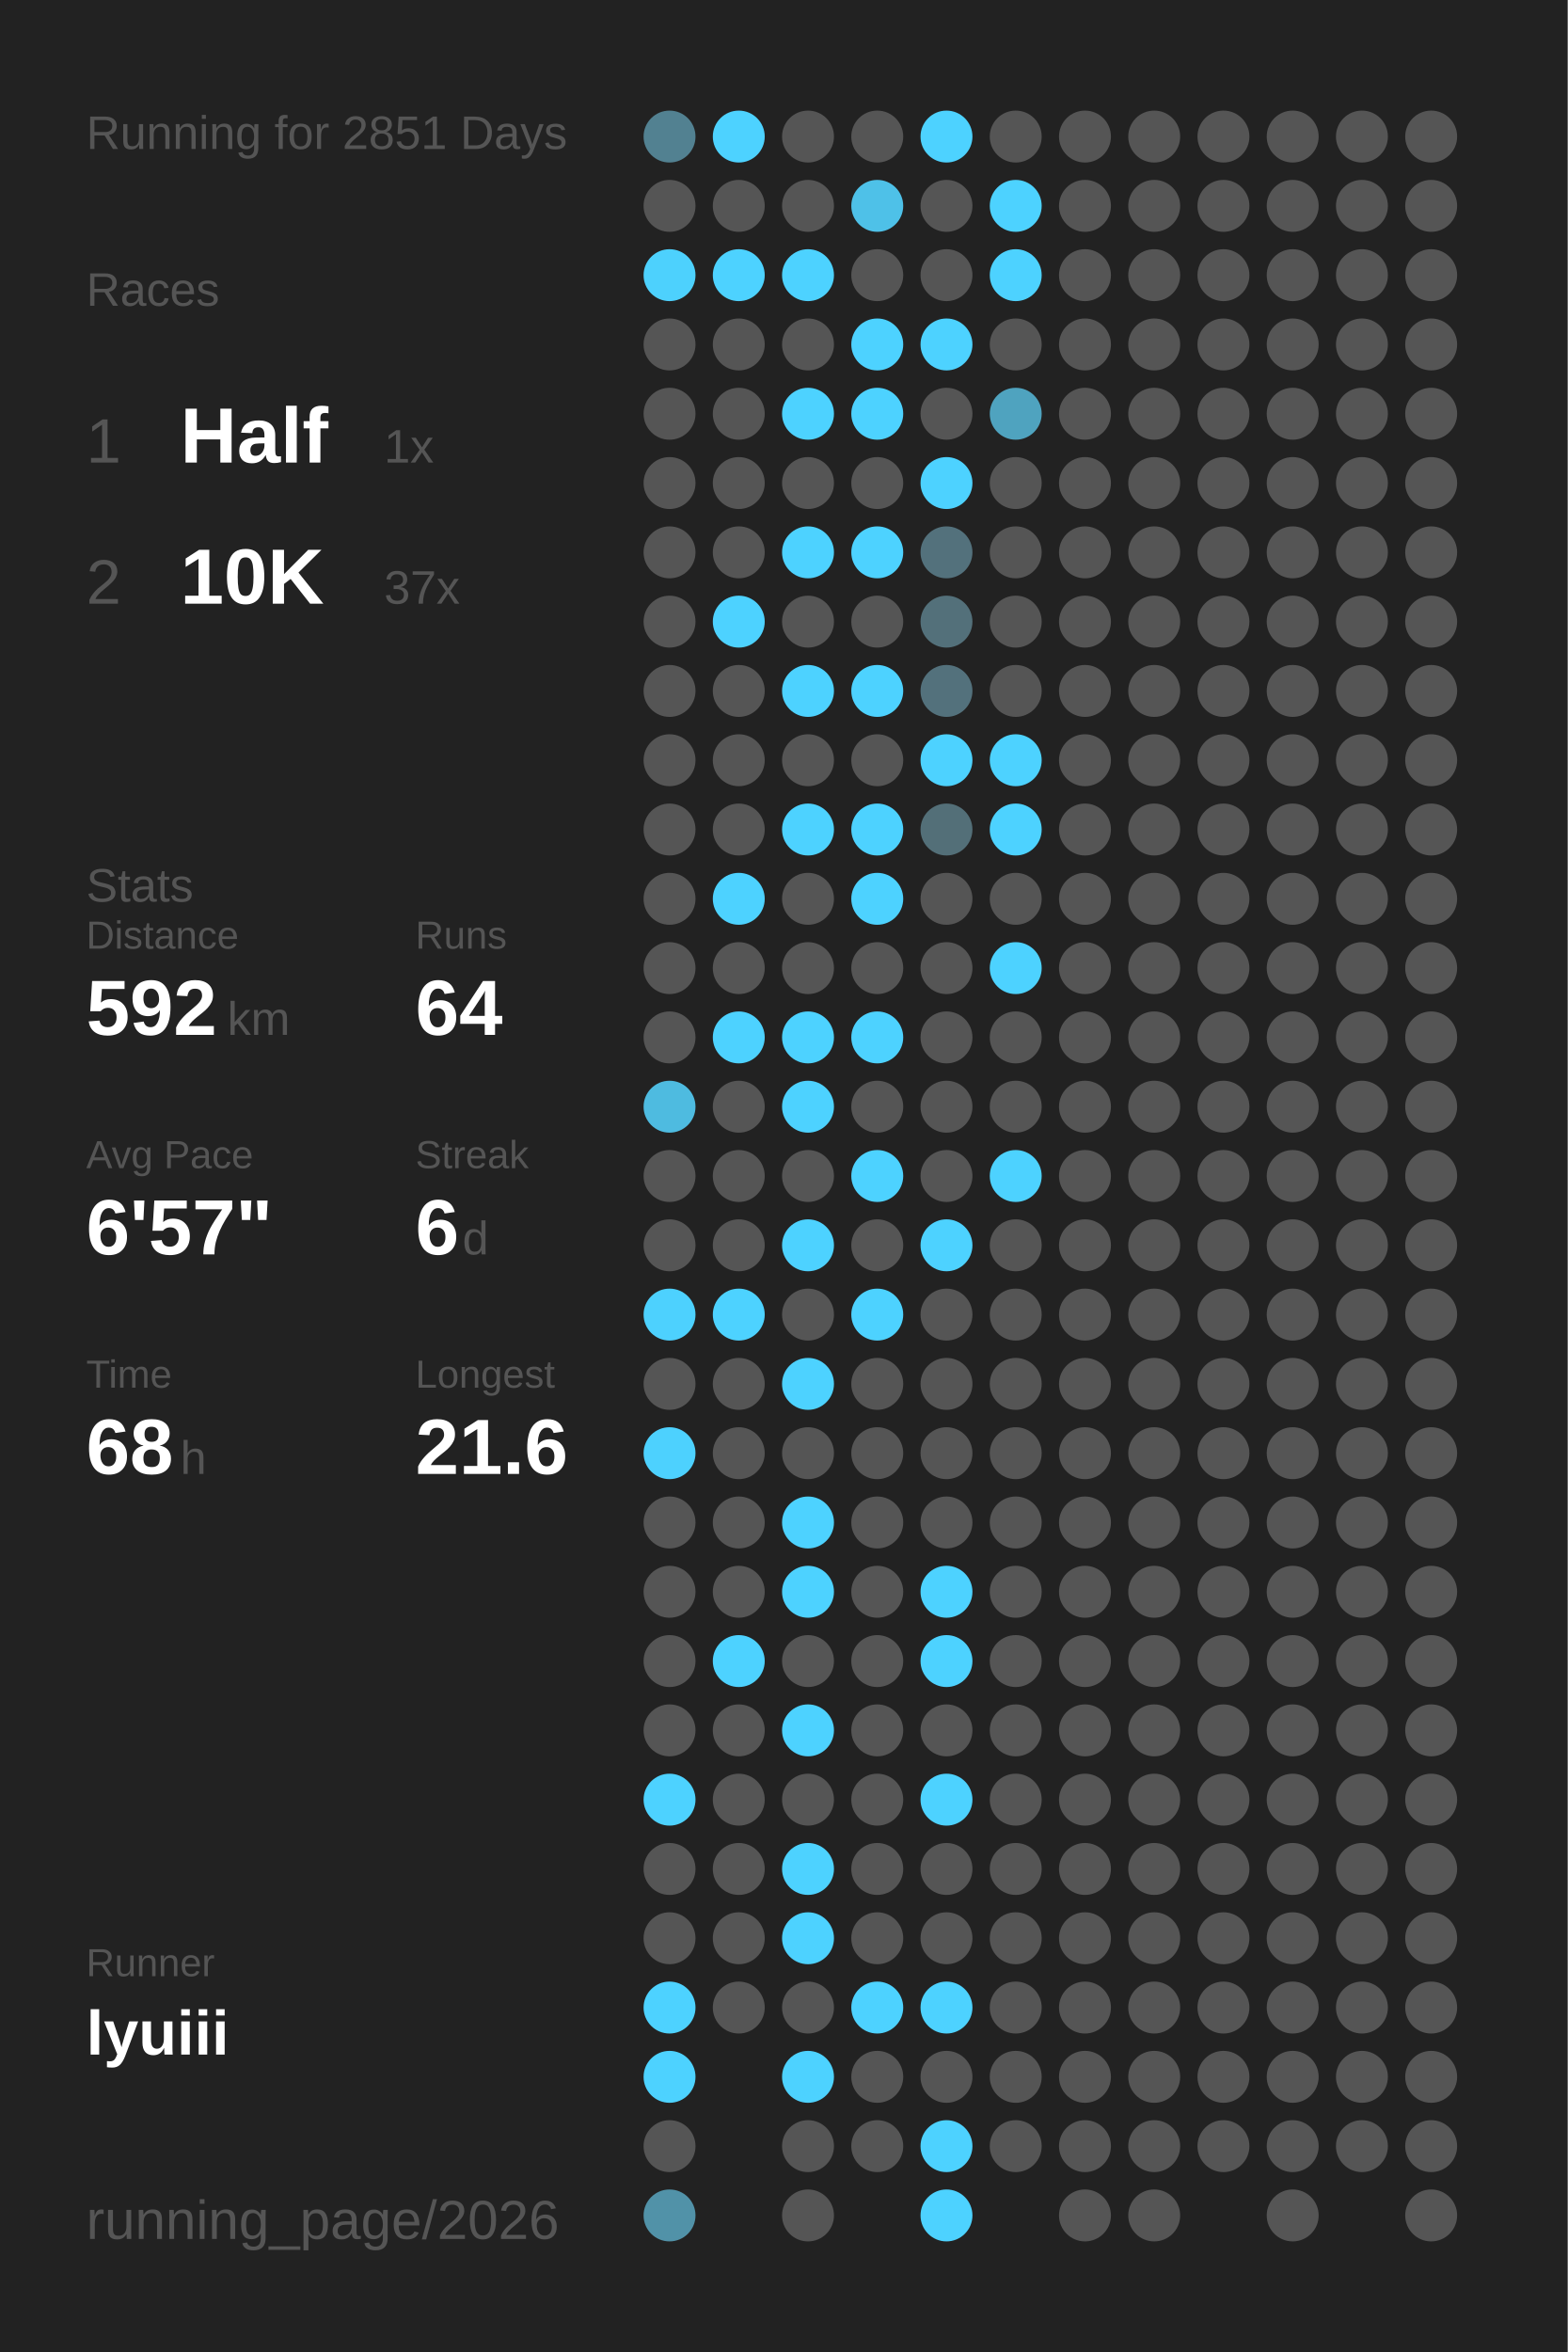
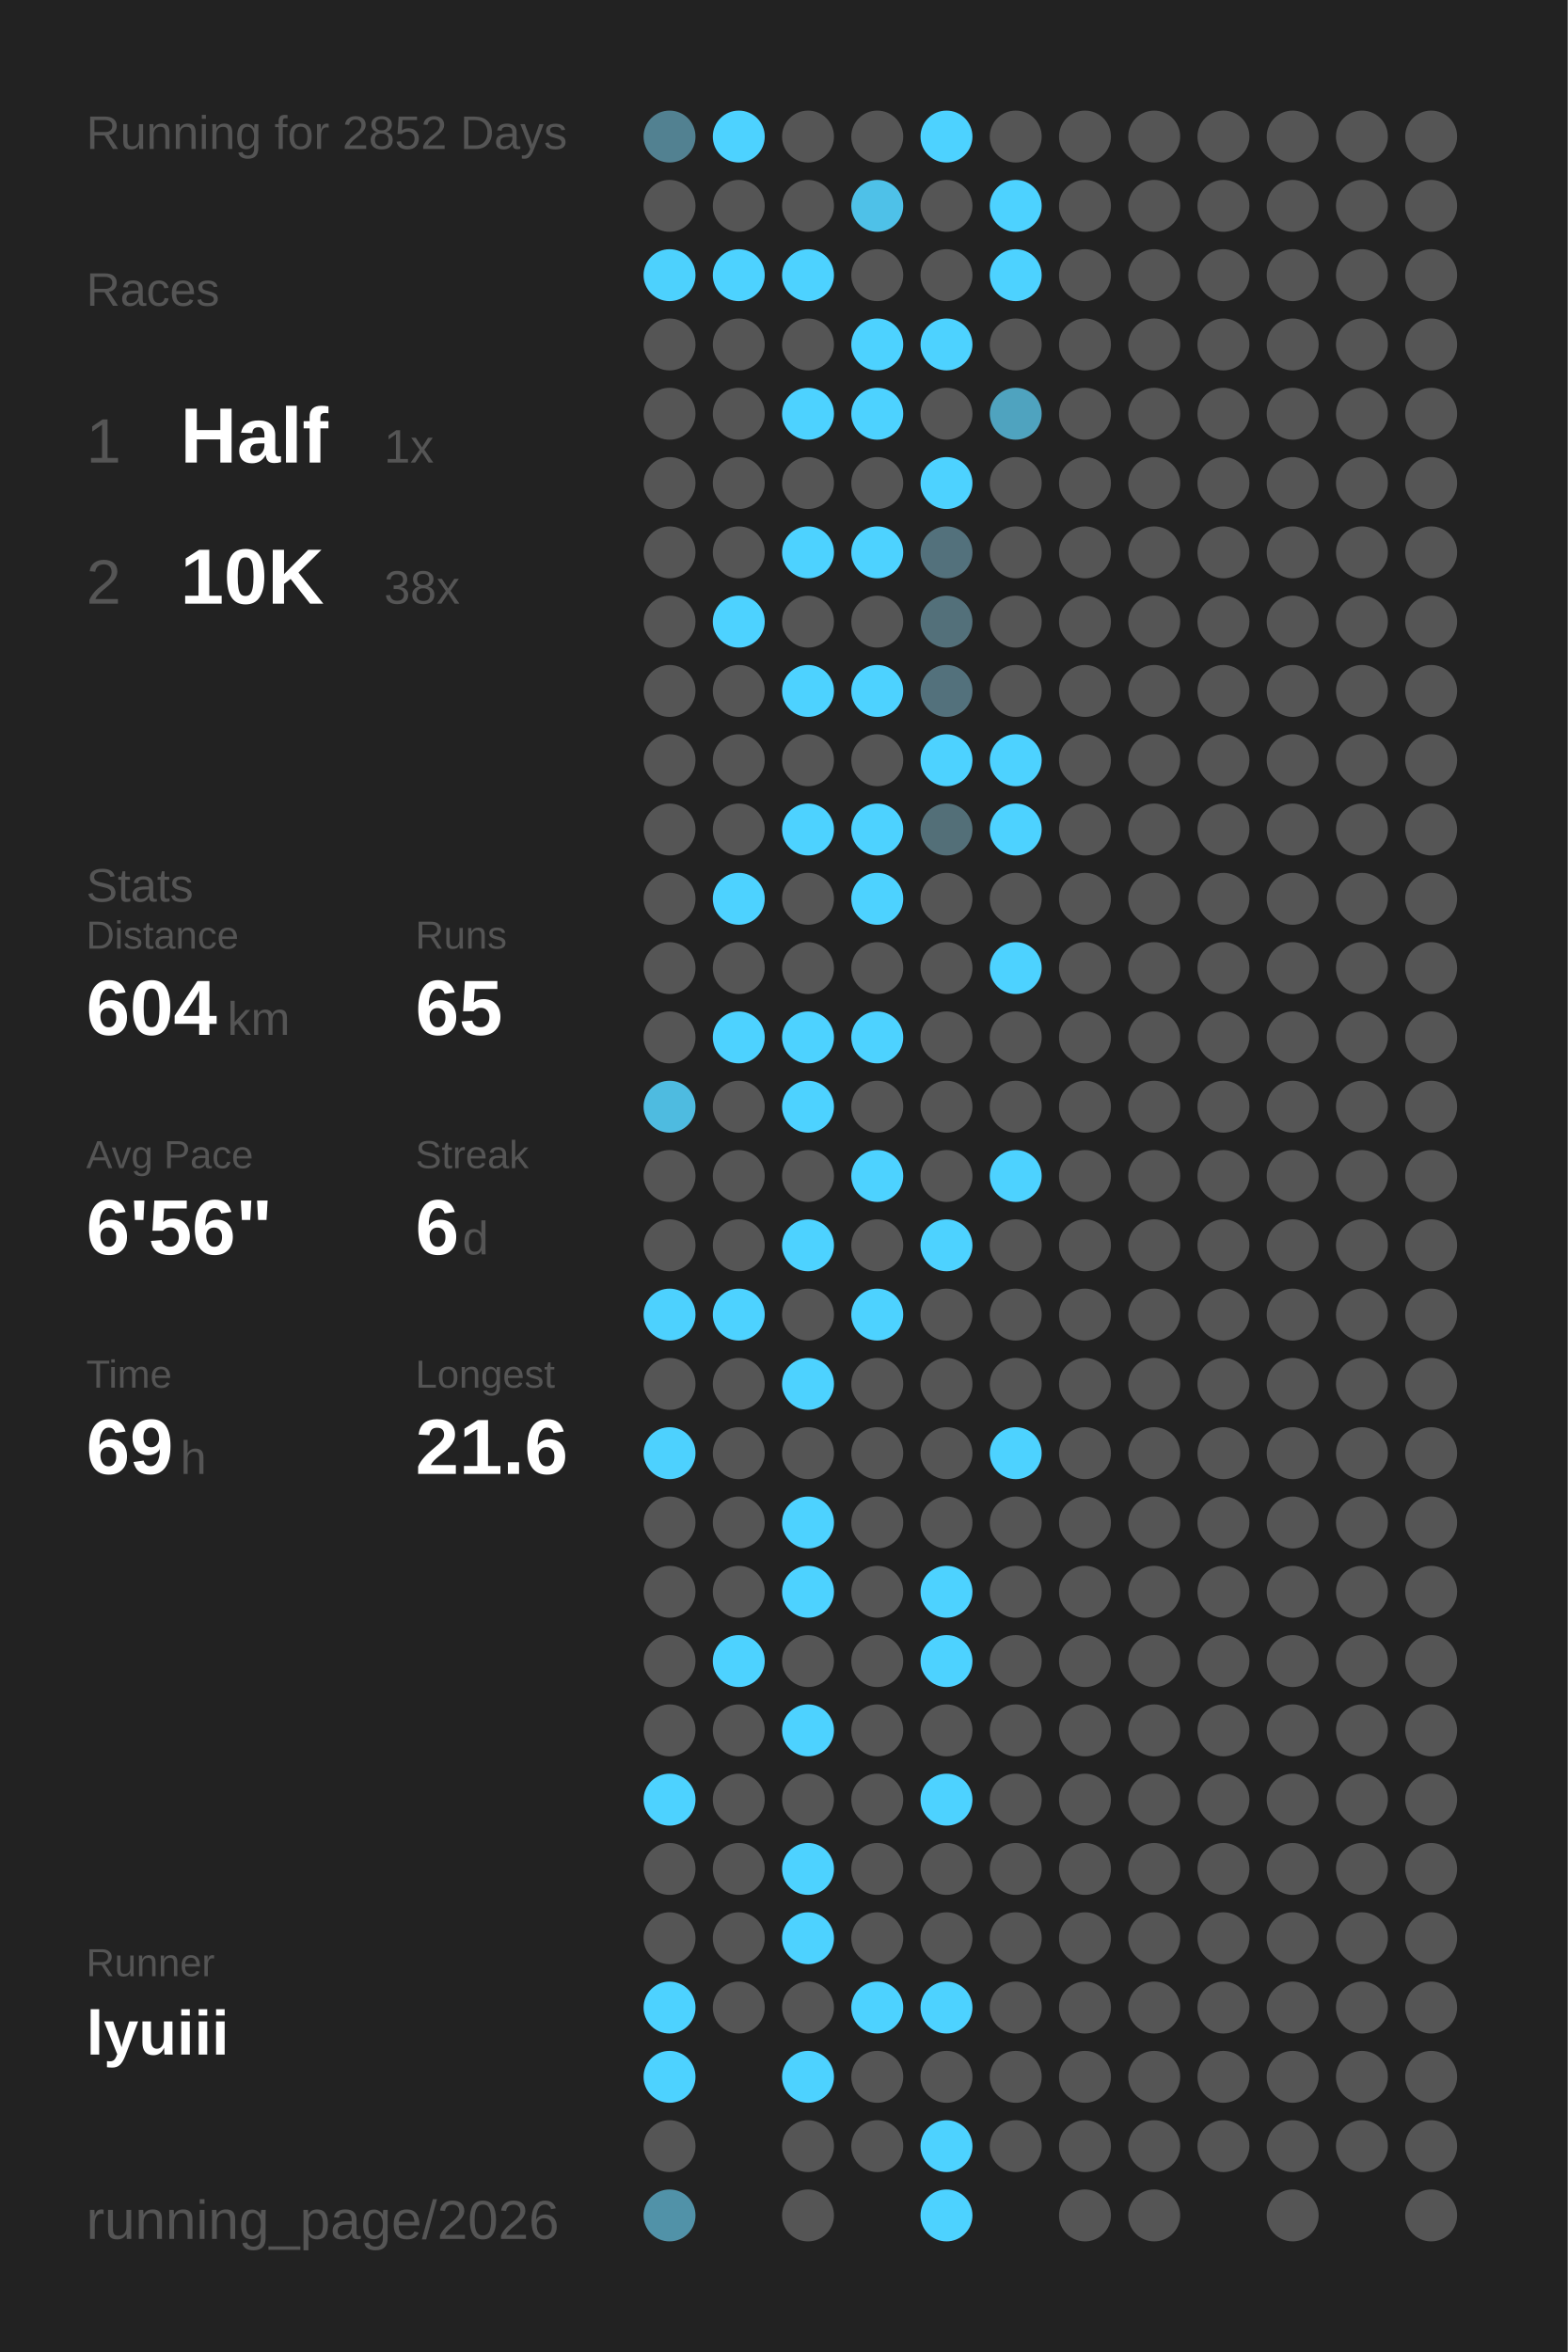
<svg xmlns="http://www.w3.org/2000/svg" baseProfile="full" height="300mm" version="1.1" viewBox="0,0,200,300" width="200mm">
  <defs />
  <rect fill="#222222" height="300" width="200" x="0" y="0" />
-   <text fill="#555555" style="font-size:6px; font-family:Arial;" x="11" y="19">Running for 2851 Days</text>
+   <text fill="#555555" style="font-size:6px; font-family:Arial;" x="11" y="19">Running for 2852 Days</text>
  <text fill="#555555" style="font-size:6px; font-family:Arial;" x="11" y="39">Races</text>
  <text fill="#555555" style="font-size:8px; font-family:Arial;" x="11" y="59">1</text>
  <text fill="#FFFFFF" style="font-size:10px; font-family:Arial; font-weight:bold;" x="23" y="59">Half</text>
  <text fill="#555555" style="font-size:6px; font-family:Arial;" x="49" y="59">1x</text>
  <text fill="#555555" style="font-size:8px; font-family:Arial;" x="11" y="77">2</text>
  <text fill="#FFFFFF" style="font-size:10px; font-family:Arial; font-weight:bold;" x="23" y="77">10K</text>
-   <text fill="#555555" style="font-size:6px; font-family:Arial;" x="49" y="77">37x</text>
+   <text fill="#555555" style="font-size:6px; font-family:Arial;" x="49" y="77">38x</text>
  <text fill="#555555" style="font-size:6px; font-family:Arial;" x="11" y="115">Stats</text>
  <text fill="#555555" style="font-size:5px; font-family:Arial;" x="11" y="121">Distance</text>
-   <text fill="#FFFFFF" style="font-size:10px; font-family:Arial; font-weight:bold;" x="11" y="132">592</text>
+   <text fill="#FFFFFF" style="font-size:10px; font-family:Arial; font-weight:bold;" x="11" y="132">604</text>
  <text fill="#555555" style="font-size:6px; font-family:Arial;" x="29" y="132">km</text>
  <text fill="#555555" style="font-size:5px; font-family:Arial;" x="53" y="121">Runs</text>
-   <text fill="#FFFFFF" style="font-size:10px; font-family:Arial; font-weight:bold;" x="53" y="132">64</text>
+   <text fill="#FFFFFF" style="font-size:10px; font-family:Arial; font-weight:bold;" x="53" y="132">65</text>
  <text fill="#555555" style="font-size:5px; font-family:Arial;" x="11" y="149">Avg Pace</text>
-   <text fill="#FFFFFF" style="font-size:10px; font-family:Arial; font-weight:bold;" x="11" y="160">6'57"</text>
+   <text fill="#FFFFFF" style="font-size:10px; font-family:Arial; font-weight:bold;" x="11" y="160">6'56"</text>
  <text fill="#555555" style="font-size:5px; font-family:Arial;" x="53" y="149">Streak</text>
  <text fill="#FFFFFF" style="font-size:10px; font-family:Arial; font-weight:bold;" x="53" y="160">6</text>
  <text fill="#555555" style="font-size:6px; font-family:Arial;" x="59" y="160">d</text>
  <text fill="#555555" style="font-size:5px; font-family:Arial;" x="11" y="177">Time</text>
-   <text fill="#FFFFFF" style="font-size:10px; font-family:Arial; font-weight:bold;" x="11" y="188">68</text>
+   <text fill="#FFFFFF" style="font-size:10px; font-family:Arial; font-weight:bold;" x="11" y="188">69</text>
  <text fill="#555555" style="font-size:6px; font-family:Arial;" x="23" y="188">h</text>
  <text fill="#555555" style="font-size:5px; font-family:Arial;" x="53" y="177">Longest</text>
  <text fill="#FFFFFF" style="font-size:10px; font-family:Arial; font-weight:bold;" x="53" y="188">21.6</text>
  <text fill="#555555" style="font-size:5px; font-family:Arial;" x="11" y="252.065">Runner</text>
  <text fill="#FFFFFF" style="font-size:8px; font-family:Arial; font-weight:bold;" x="11" y="262.065">lyuiii</text>
  <text fill="#555555" style="font-size:7px; font-family:Arial;" x="11" y="285.581">running_page/2026</text>
  <circle cx="85.417" cy="17.419" fill="#528191" r="3.312" />
  <circle cx="85.417" cy="26.258" fill="#555555" r="3.312" />
  <circle cx="85.417" cy="35.097" fill="#4dd1fd" r="3.312" />
  <circle cx="85.417" cy="43.935" fill="#555555" r="3.312" />
  <circle cx="85.417" cy="52.774" fill="#555555" r="3.312" />
  <circle cx="85.417" cy="61.613" fill="#555555" r="3.312" />
  <circle cx="85.417" cy="70.452" fill="#555555" r="3.312" />
  <circle cx="85.417" cy="79.29" fill="#555555" r="3.312" />
  <circle cx="85.417" cy="88.129" fill="#555555" r="3.312" />
  <circle cx="85.417" cy="96.968" fill="#555555" r="3.312" />
  <circle cx="85.417" cy="105.806" fill="#555555" r="3.312" />
  <circle cx="85.417" cy="114.645" fill="#555555" r="3.312" />
  <circle cx="85.417" cy="123.484" fill="#555555" r="3.312" />
  <circle cx="85.417" cy="132.323" fill="#555555" r="3.312" />
  <circle cx="85.417" cy="141.161" fill="#4ebbe0" r="3.312" />
  <circle cx="85.417" cy="150" fill="#555555" r="3.312" />
  <circle cx="85.417" cy="158.839" fill="#555555" r="3.312" />
  <circle cx="85.417" cy="167.677" fill="#4dd1fe" r="3.312" />
  <circle cx="85.417" cy="176.516" fill="#555555" r="3.312" />
  <circle cx="85.417" cy="185.355" fill="#4dd1fe" r="3.312" />
  <circle cx="85.417" cy="194.194" fill="#555555" r="3.312" />
  <circle cx="85.417" cy="203.032" fill="#555555" r="3.312" />
  <circle cx="85.417" cy="211.871" fill="#555555" r="3.312" />
  <circle cx="85.417" cy="220.71" fill="#555555" r="3.312" />
  <circle cx="85.417" cy="229.548" fill="#4DD2FF" r="3.312" />
  <circle cx="85.417" cy="238.387" fill="#555555" r="3.312" />
  <circle cx="85.417" cy="247.226" fill="#555555" r="3.312" />
  <circle cx="85.417" cy="256.065" fill="#4DD2FF" r="3.312" />
  <circle cx="85.417" cy="264.903" fill="#4DD2FF" r="3.312" />
  <circle cx="85.417" cy="273.742" fill="#555555" r="3.312" />
  <circle cx="85.417" cy="282.581" fill="#5192a8" r="3.312" />
  <circle cx="94.25" cy="17.419" fill="#4DD2FF" r="3.312" />
  <circle cx="94.25" cy="26.258" fill="#555555" r="3.312" />
  <circle cx="94.25" cy="35.097" fill="#4DD2FF" r="3.312" />
  <circle cx="94.25" cy="43.935" fill="#555555" r="3.312" />
  <circle cx="94.25" cy="52.774" fill="#555555" r="3.312" />
  <circle cx="94.25" cy="61.613" fill="#555555" r="3.312" />
  <circle cx="94.25" cy="70.452" fill="#555555" r="3.312" />
  <circle cx="94.25" cy="79.29" fill="#4DD2FF" r="3.312" />
  <circle cx="94.25" cy="88.129" fill="#555555" r="3.312" />
  <circle cx="94.25" cy="96.968" fill="#555555" r="3.312" />
  <circle cx="94.25" cy="105.806" fill="#555555" r="3.312" />
  <circle cx="94.25" cy="114.645" fill="#4DD2FF" r="3.312" />
  <circle cx="94.25" cy="123.484" fill="#555555" r="3.312" />
  <circle cx="94.25" cy="132.323" fill="#4DD2FF" r="3.312" />
  <circle cx="94.25" cy="141.161" fill="#555555" r="3.312" />
  <circle cx="94.25" cy="150" fill="#555555" r="3.312" />
  <circle cx="94.25" cy="158.839" fill="#555555" r="3.312" />
  <circle cx="94.25" cy="167.677" fill="#4DD2FF" r="3.312" />
  <circle cx="94.25" cy="176.516" fill="#555555" r="3.312" />
  <circle cx="94.25" cy="185.355" fill="#555555" r="3.312" />
  <circle cx="94.25" cy="194.194" fill="#555555" r="3.312" />
  <circle cx="94.25" cy="203.032" fill="#555555" r="3.312" />
  <circle cx="94.25" cy="211.871" fill="#4DD2FF" r="3.312" />
  <circle cx="94.25" cy="220.71" fill="#555555" r="3.312" />
  <circle cx="94.25" cy="229.548" fill="#555555" r="3.312" />
  <circle cx="94.25" cy="238.387" fill="#555555" r="3.312" />
  <circle cx="94.25" cy="247.226" fill="#555555" r="3.312" />
  <circle cx="94.25" cy="256.065" fill="#555555" r="3.312" />
  <circle cx="103.083" cy="17.419" fill="#555555" r="3.312" />
  <circle cx="103.083" cy="26.258" fill="#555555" r="3.312" />
  <circle cx="103.083" cy="35.097" fill="#4DD2FF" r="3.312" />
  <circle cx="103.083" cy="43.935" fill="#555555" r="3.312" />
  <circle cx="103.083" cy="52.774" fill="#4DD2FF" r="3.312" />
  <circle cx="103.083" cy="61.613" fill="#555555" r="3.312" />
  <circle cx="103.083" cy="70.452" fill="#4DD2FF" r="3.312" />
  <circle cx="103.083" cy="79.29" fill="#555555" r="3.312" />
  <circle cx="103.083" cy="88.129" fill="#4DD2FF" r="3.312" />
  <circle cx="103.083" cy="96.968" fill="#555555" r="3.312" />
  <circle cx="103.083" cy="105.806" fill="#4DD2FF" r="3.312" />
  <circle cx="103.083" cy="114.645" fill="#555555" r="3.312" />
  <circle cx="103.083" cy="123.484" fill="#555555" r="3.312" />
  <circle cx="103.083" cy="132.323" fill="#4DD2FF" r="3.312" />
  <circle cx="103.083" cy="141.161" fill="#4DD2FF" r="3.312" />
  <circle cx="103.083" cy="150" fill="#555555" r="3.312" />
  <circle cx="103.083" cy="158.839" fill="#4DD2FF" r="3.312" />
  <circle cx="103.083" cy="167.677" fill="#555555" r="3.312" />
  <circle cx="103.083" cy="176.516" fill="#4DD2FF" r="3.312" />
  <circle cx="103.083" cy="185.355" fill="#555555" r="3.312" />
  <circle cx="103.083" cy="194.194" fill="#4DD2FF" r="3.312" />
  <circle cx="103.083" cy="203.032" fill="#4DD2FF" r="3.312" />
  <circle cx="103.083" cy="211.871" fill="#555555" r="3.312" />
  <circle cx="103.083" cy="220.71" fill="#4DD2FF" r="3.312" />
  <circle cx="103.083" cy="229.548" fill="#555555" r="3.312" />
  <circle cx="103.083" cy="238.387" fill="#4DD2FF" r="3.312" />
  <circle cx="103.083" cy="247.226" fill="#4DD2FF" r="3.312" />
  <circle cx="103.083" cy="256.065" fill="#555555" r="3.312" />
  <circle cx="103.083" cy="264.903" fill="#4DD2FF" r="3.312" />
  <circle cx="103.083" cy="273.742" fill="#555555" r="3.312" />
  <circle cx="103.083" cy="282.581" fill="#555555" r="3.312" />
  <circle cx="111.917" cy="17.419" fill="#555555" r="3.312" />
  <circle cx="111.917" cy="26.258" fill="#4ec1e8" r="3.312" />
  <circle cx="111.917" cy="35.097" fill="#555555" r="3.312" />
  <circle cx="111.917" cy="43.935" fill="#4DD2FF" r="3.312" />
  <circle cx="111.917" cy="52.774" fill="#4DD2FF" r="3.312" />
  <circle cx="111.917" cy="61.613" fill="#555555" r="3.312" />
  <circle cx="111.917" cy="70.452" fill="#4DD2FF" r="3.312" />
  <circle cx="111.917" cy="79.29" fill="#555555" r="3.312" />
  <circle cx="111.917" cy="88.129" fill="#4DD2FF" r="3.312" />
  <circle cx="111.917" cy="96.968" fill="#555555" r="3.312" />
  <circle cx="111.917" cy="105.806" fill="#4DD2FF" r="3.312" />
  <circle cx="111.917" cy="114.645" fill="#4DD2FF" r="3.312" />
  <circle cx="111.917" cy="123.484" fill="#555555" r="3.312" />
  <circle cx="111.917" cy="132.323" fill="#4DD2FF" r="3.312" />
  <circle cx="111.917" cy="141.161" fill="#555555" r="3.312" />
  <circle cx="111.917" cy="150" fill="#4DD2FF" r="3.312" />
  <circle cx="111.917" cy="158.839" fill="#555555" r="3.312" />
  <circle cx="111.917" cy="167.677" fill="#4DD2FF" r="3.312" />
  <circle cx="111.917" cy="176.516" fill="#555555" r="3.312" />
  <circle cx="111.917" cy="185.355" fill="#555555" r="3.312" />
  <circle cx="111.917" cy="194.194" fill="#555555" r="3.312" />
  <circle cx="111.917" cy="203.032" fill="#555555" r="3.312" />
  <circle cx="111.917" cy="211.871" fill="#555555" r="3.312" />
  <circle cx="111.917" cy="220.71" fill="#555555" r="3.312" />
  <circle cx="111.917" cy="229.548" fill="#555555" r="3.312" />
  <circle cx="111.917" cy="238.387" fill="#555555" r="3.312" />
  <circle cx="111.917" cy="247.226" fill="#555555" r="3.312" />
  <circle cx="111.917" cy="256.065" fill="#4DD2FF" r="3.312" />
  <circle cx="111.917" cy="264.903" fill="#555555" r="3.312" />
  <circle cx="111.917" cy="273.742" fill="#555555" r="3.312" />
  <circle cx="120.75" cy="17.419" fill="#4DD2FF" r="3.312" />
  <circle cx="120.75" cy="26.258" fill="#555555" r="3.312" />
  <circle cx="120.75" cy="35.097" fill="#555555" r="3.312" />
  <circle cx="120.75" cy="43.935" fill="#4DD2FF" r="3.312" />
  <circle cx="120.75" cy="52.774" fill="#555555" r="3.312" />
  <circle cx="120.75" cy="61.613" fill="#4DD2FF" r="3.312" />
  <circle cx="120.75" cy="70.452" fill="#53717c" r="3.312" />
  <circle cx="120.75" cy="79.29" fill="#53707a" r="3.312" />
  <circle cx="120.75" cy="88.129" fill="#53717c" r="3.312" />
  <circle cx="120.75" cy="96.968" fill="#4DD2FF" r="3.312" />
  <circle cx="120.75" cy="105.806" fill="#536f78" r="3.312" />
  <circle cx="120.75" cy="114.645" fill="#555555" r="3.312" />
  <circle cx="120.75" cy="123.484" fill="#555555" r="3.312" />
  <circle cx="120.75" cy="132.323" fill="#555555" r="3.312" />
  <circle cx="120.75" cy="141.161" fill="#555555" r="3.312" />
  <circle cx="120.75" cy="150" fill="#555555" r="3.312" />
  <circle cx="120.75" cy="158.839" fill="#4DD2FF" r="3.312" />
  <circle cx="120.75" cy="167.677" fill="#555555" r="3.312" />
  <circle cx="120.75" cy="176.516" fill="#555555" r="3.312" />
  <circle cx="120.75" cy="185.355" fill="#555555" r="3.312" />
  <circle cx="120.75" cy="194.194" fill="#555555" r="3.312" />
  <circle cx="120.75" cy="203.032" fill="#4DD2FF" r="3.312" />
  <circle cx="120.75" cy="211.871" fill="#4DD2FF" r="3.312" />
  <circle cx="120.75" cy="220.71" fill="#555555" r="3.312" />
  <circle cx="120.75" cy="229.548" fill="#4DD2FF" r="3.312" />
  <circle cx="120.75" cy="238.387" fill="#555555" r="3.312" />
  <circle cx="120.75" cy="247.226" fill="#555555" r="3.312" />
  <circle cx="120.75" cy="256.065" fill="#4DD2FF" r="3.312" />
  <circle cx="120.75" cy="264.903" fill="#555555" r="3.312" />
  <circle cx="120.75" cy="273.742" fill="#4DD2FF" r="3.312" />
  <circle cx="120.75" cy="282.581" fill="#4DD2FF" r="3.312" />
  <circle cx="129.583" cy="17.419" fill="#555555" r="3.312" />
  <circle cx="129.583" cy="26.258" fill="#4DD2FF" r="3.312" />
  <circle cx="129.583" cy="35.097" fill="#4DD2FF" r="3.312" />
  <circle cx="129.583" cy="43.935" fill="#555555" r="3.312" />
  <circle cx="129.583" cy="52.774" fill="#4fa3bf" r="3.312" />
  <circle cx="129.583" cy="61.613" fill="#555555" r="3.312" />
  <circle cx="129.583" cy="70.452" fill="#555555" r="3.312" />
  <circle cx="129.583" cy="79.29" fill="#555555" r="3.312" />
  <circle cx="129.583" cy="88.129" fill="#555555" r="3.312" />
  <circle cx="129.583" cy="96.968" fill="#4DD2FF" r="3.312" />
  <circle cx="129.583" cy="105.806" fill="#4DD2FF" r="3.312" />
  <circle cx="129.583" cy="114.645" fill="#555555" r="3.312" />
  <circle cx="129.583" cy="123.484" fill="#4DD2FF" r="3.312" />
  <circle cx="129.583" cy="132.323" fill="#555555" r="3.312" />
  <circle cx="129.583" cy="141.161" fill="#555555" r="3.312" />
  <circle cx="129.583" cy="150" fill="#4DD2FF" r="3.312" />
  <circle cx="129.583" cy="158.839" fill="#555555" r="3.312" />
  <circle cx="129.583" cy="167.677" fill="#555555" r="3.312" />
  <circle cx="129.583" cy="176.516" fill="#555555" r="3.312" />
-   <circle cx="129.583" cy="185.355" fill="#555555" r="3.312" />
+   <circle cx="129.583" cy="185.355" fill="#4DD2FF" r="3.312" />
  <circle cx="129.583" cy="194.194" fill="#555555" r="3.312" />
  <circle cx="129.583" cy="203.032" fill="#555555" r="3.312" />
  <circle cx="129.583" cy="211.871" fill="#555555" r="3.312" />
  <circle cx="129.583" cy="220.71" fill="#555555" r="3.312" />
  <circle cx="129.583" cy="229.548" fill="#555555" r="3.312" />
  <circle cx="129.583" cy="238.387" fill="#555555" r="3.312" />
  <circle cx="129.583" cy="247.226" fill="#555555" r="3.312" />
  <circle cx="129.583" cy="256.065" fill="#555555" r="3.312" />
  <circle cx="129.583" cy="264.903" fill="#555555" r="3.312" />
  <circle cx="129.583" cy="273.742" fill="#555555" r="3.312" />
  <circle cx="138.417" cy="17.419" fill="#555555" r="3.312" />
  <circle cx="138.417" cy="26.258" fill="#555555" r="3.312" />
  <circle cx="138.417" cy="35.097" fill="#555555" r="3.312" />
  <circle cx="138.417" cy="43.935" fill="#555555" r="3.312" />
  <circle cx="138.417" cy="52.774" fill="#555555" r="3.312" />
  <circle cx="138.417" cy="61.613" fill="#555555" r="3.312" />
  <circle cx="138.417" cy="70.452" fill="#555555" r="3.312" />
  <circle cx="138.417" cy="79.29" fill="#555555" r="3.312" />
  <circle cx="138.417" cy="88.129" fill="#555555" r="3.312" />
  <circle cx="138.417" cy="96.968" fill="#555555" r="3.312" />
  <circle cx="138.417" cy="105.806" fill="#555555" r="3.312" />
  <circle cx="138.417" cy="114.645" fill="#555555" r="3.312" />
  <circle cx="138.417" cy="123.484" fill="#555555" r="3.312" />
  <circle cx="138.417" cy="132.323" fill="#555555" r="3.312" />
  <circle cx="138.417" cy="141.161" fill="#555555" r="3.312" />
  <circle cx="138.417" cy="150" fill="#555555" r="3.312" />
  <circle cx="138.417" cy="158.839" fill="#555555" r="3.312" />
  <circle cx="138.417" cy="167.677" fill="#555555" r="3.312" />
  <circle cx="138.417" cy="176.516" fill="#555555" r="3.312" />
  <circle cx="138.417" cy="185.355" fill="#555555" r="3.312" />
  <circle cx="138.417" cy="194.194" fill="#555555" r="3.312" />
  <circle cx="138.417" cy="203.032" fill="#555555" r="3.312" />
  <circle cx="138.417" cy="211.871" fill="#555555" r="3.312" />
  <circle cx="138.417" cy="220.71" fill="#555555" r="3.312" />
  <circle cx="138.417" cy="229.548" fill="#555555" r="3.312" />
  <circle cx="138.417" cy="238.387" fill="#555555" r="3.312" />
  <circle cx="138.417" cy="247.226" fill="#555555" r="3.312" />
  <circle cx="138.417" cy="256.065" fill="#555555" r="3.312" />
  <circle cx="138.417" cy="264.903" fill="#555555" r="3.312" />
  <circle cx="138.417" cy="273.742" fill="#555555" r="3.312" />
  <circle cx="138.417" cy="282.581" fill="#555555" r="3.312" />
  <circle cx="147.25" cy="17.419" fill="#555555" r="3.312" />
  <circle cx="147.25" cy="26.258" fill="#555555" r="3.312" />
  <circle cx="147.25" cy="35.097" fill="#555555" r="3.312" />
  <circle cx="147.25" cy="43.935" fill="#555555" r="3.312" />
  <circle cx="147.25" cy="52.774" fill="#555555" r="3.312" />
  <circle cx="147.25" cy="61.613" fill="#555555" r="3.312" />
  <circle cx="147.25" cy="70.452" fill="#555555" r="3.312" />
  <circle cx="147.25" cy="79.29" fill="#555555" r="3.312" />
  <circle cx="147.25" cy="88.129" fill="#555555" r="3.312" />
  <circle cx="147.25" cy="96.968" fill="#555555" r="3.312" />
  <circle cx="147.25" cy="105.806" fill="#555555" r="3.312" />
  <circle cx="147.25" cy="114.645" fill="#555555" r="3.312" />
  <circle cx="147.25" cy="123.484" fill="#555555" r="3.312" />
  <circle cx="147.25" cy="132.323" fill="#555555" r="3.312" />
  <circle cx="147.25" cy="141.161" fill="#555555" r="3.312" />
  <circle cx="147.25" cy="150" fill="#555555" r="3.312" />
  <circle cx="147.25" cy="158.839" fill="#555555" r="3.312" />
  <circle cx="147.25" cy="167.677" fill="#555555" r="3.312" />
  <circle cx="147.25" cy="176.516" fill="#555555" r="3.312" />
  <circle cx="147.25" cy="185.355" fill="#555555" r="3.312" />
  <circle cx="147.25" cy="194.194" fill="#555555" r="3.312" />
  <circle cx="147.25" cy="203.032" fill="#555555" r="3.312" />
  <circle cx="147.25" cy="211.871" fill="#555555" r="3.312" />
  <circle cx="147.25" cy="220.71" fill="#555555" r="3.312" />
  <circle cx="147.25" cy="229.548" fill="#555555" r="3.312" />
  <circle cx="147.25" cy="238.387" fill="#555555" r="3.312" />
  <circle cx="147.25" cy="247.226" fill="#555555" r="3.312" />
  <circle cx="147.25" cy="256.065" fill="#555555" r="3.312" />
  <circle cx="147.25" cy="264.903" fill="#555555" r="3.312" />
  <circle cx="147.25" cy="273.742" fill="#555555" r="3.312" />
  <circle cx="147.25" cy="282.581" fill="#555555" r="3.312" />
  <circle cx="156.083" cy="17.419" fill="#555555" r="3.312" />
  <circle cx="156.083" cy="26.258" fill="#555555" r="3.312" />
  <circle cx="156.083" cy="35.097" fill="#555555" r="3.312" />
  <circle cx="156.083" cy="43.935" fill="#555555" r="3.312" />
  <circle cx="156.083" cy="52.774" fill="#555555" r="3.312" />
  <circle cx="156.083" cy="61.613" fill="#555555" r="3.312" />
  <circle cx="156.083" cy="70.452" fill="#555555" r="3.312" />
  <circle cx="156.083" cy="79.29" fill="#555555" r="3.312" />
  <circle cx="156.083" cy="88.129" fill="#555555" r="3.312" />
  <circle cx="156.083" cy="96.968" fill="#555555" r="3.312" />
  <circle cx="156.083" cy="105.806" fill="#555555" r="3.312" />
  <circle cx="156.083" cy="114.645" fill="#555555" r="3.312" />
  <circle cx="156.083" cy="123.484" fill="#555555" r="3.312" />
  <circle cx="156.083" cy="132.323" fill="#555555" r="3.312" />
  <circle cx="156.083" cy="141.161" fill="#555555" r="3.312" />
  <circle cx="156.083" cy="150" fill="#555555" r="3.312" />
  <circle cx="156.083" cy="158.839" fill="#555555" r="3.312" />
  <circle cx="156.083" cy="167.677" fill="#555555" r="3.312" />
  <circle cx="156.083" cy="176.516" fill="#555555" r="3.312" />
  <circle cx="156.083" cy="185.355" fill="#555555" r="3.312" />
  <circle cx="156.083" cy="194.194" fill="#555555" r="3.312" />
  <circle cx="156.083" cy="203.032" fill="#555555" r="3.312" />
  <circle cx="156.083" cy="211.871" fill="#555555" r="3.312" />
  <circle cx="156.083" cy="220.71" fill="#555555" r="3.312" />
  <circle cx="156.083" cy="229.548" fill="#555555" r="3.312" />
  <circle cx="156.083" cy="238.387" fill="#555555" r="3.312" />
  <circle cx="156.083" cy="247.226" fill="#555555" r="3.312" />
  <circle cx="156.083" cy="256.065" fill="#555555" r="3.312" />
  <circle cx="156.083" cy="264.903" fill="#555555" r="3.312" />
  <circle cx="156.083" cy="273.742" fill="#555555" r="3.312" />
  <circle cx="164.917" cy="17.419" fill="#555555" r="3.312" />
  <circle cx="164.917" cy="26.258" fill="#555555" r="3.312" />
  <circle cx="164.917" cy="35.097" fill="#555555" r="3.312" />
  <circle cx="164.917" cy="43.935" fill="#555555" r="3.312" />
  <circle cx="164.917" cy="52.774" fill="#555555" r="3.312" />
  <circle cx="164.917" cy="61.613" fill="#555555" r="3.312" />
  <circle cx="164.917" cy="70.452" fill="#555555" r="3.312" />
  <circle cx="164.917" cy="79.29" fill="#555555" r="3.312" />
  <circle cx="164.917" cy="88.129" fill="#555555" r="3.312" />
  <circle cx="164.917" cy="96.968" fill="#555555" r="3.312" />
  <circle cx="164.917" cy="105.806" fill="#555555" r="3.312" />
  <circle cx="164.917" cy="114.645" fill="#555555" r="3.312" />
  <circle cx="164.917" cy="123.484" fill="#555555" r="3.312" />
  <circle cx="164.917" cy="132.323" fill="#555555" r="3.312" />
  <circle cx="164.917" cy="141.161" fill="#555555" r="3.312" />
  <circle cx="164.917" cy="150" fill="#555555" r="3.312" />
  <circle cx="164.917" cy="158.839" fill="#555555" r="3.312" />
  <circle cx="164.917" cy="167.677" fill="#555555" r="3.312" />
  <circle cx="164.917" cy="176.516" fill="#555555" r="3.312" />
  <circle cx="164.917" cy="185.355" fill="#555555" r="3.312" />
  <circle cx="164.917" cy="194.194" fill="#555555" r="3.312" />
  <circle cx="164.917" cy="203.032" fill="#555555" r="3.312" />
  <circle cx="164.917" cy="211.871" fill="#555555" r="3.312" />
  <circle cx="164.917" cy="220.71" fill="#555555" r="3.312" />
  <circle cx="164.917" cy="229.548" fill="#555555" r="3.312" />
  <circle cx="164.917" cy="238.387" fill="#555555" r="3.312" />
  <circle cx="164.917" cy="247.226" fill="#555555" r="3.312" />
  <circle cx="164.917" cy="256.065" fill="#555555" r="3.312" />
  <circle cx="164.917" cy="264.903" fill="#555555" r="3.312" />
  <circle cx="164.917" cy="273.742" fill="#555555" r="3.312" />
  <circle cx="164.917" cy="282.581" fill="#555555" r="3.312" />
  <circle cx="173.75" cy="17.419" fill="#555555" r="3.312" />
  <circle cx="173.75" cy="26.258" fill="#555555" r="3.312" />
  <circle cx="173.75" cy="35.097" fill="#555555" r="3.312" />
  <circle cx="173.75" cy="43.935" fill="#555555" r="3.312" />
  <circle cx="173.75" cy="52.774" fill="#555555" r="3.312" />
  <circle cx="173.75" cy="61.613" fill="#555555" r="3.312" />
  <circle cx="173.75" cy="70.452" fill="#555555" r="3.312" />
  <circle cx="173.75" cy="79.29" fill="#555555" r="3.312" />
  <circle cx="173.75" cy="88.129" fill="#555555" r="3.312" />
  <circle cx="173.75" cy="96.968" fill="#555555" r="3.312" />
  <circle cx="173.75" cy="105.806" fill="#555555" r="3.312" />
  <circle cx="173.75" cy="114.645" fill="#555555" r="3.312" />
  <circle cx="173.75" cy="123.484" fill="#555555" r="3.312" />
  <circle cx="173.75" cy="132.323" fill="#555555" r="3.312" />
  <circle cx="173.75" cy="141.161" fill="#555555" r="3.312" />
  <circle cx="173.75" cy="150" fill="#555555" r="3.312" />
  <circle cx="173.75" cy="158.839" fill="#555555" r="3.312" />
  <circle cx="173.75" cy="167.677" fill="#555555" r="3.312" />
  <circle cx="173.75" cy="176.516" fill="#555555" r="3.312" />
  <circle cx="173.75" cy="185.355" fill="#555555" r="3.312" />
  <circle cx="173.75" cy="194.194" fill="#555555" r="3.312" />
  <circle cx="173.75" cy="203.032" fill="#555555" r="3.312" />
  <circle cx="173.75" cy="211.871" fill="#555555" r="3.312" />
  <circle cx="173.75" cy="220.71" fill="#555555" r="3.312" />
  <circle cx="173.75" cy="229.548" fill="#555555" r="3.312" />
  <circle cx="173.75" cy="238.387" fill="#555555" r="3.312" />
  <circle cx="173.75" cy="247.226" fill="#555555" r="3.312" />
  <circle cx="173.75" cy="256.065" fill="#555555" r="3.312" />
  <circle cx="173.75" cy="264.903" fill="#555555" r="3.312" />
  <circle cx="173.75" cy="273.742" fill="#555555" r="3.312" />
  <circle cx="182.583" cy="17.419" fill="#555555" r="3.312" />
  <circle cx="182.583" cy="26.258" fill="#555555" r="3.312" />
  <circle cx="182.583" cy="35.097" fill="#555555" r="3.312" />
  <circle cx="182.583" cy="43.935" fill="#555555" r="3.312" />
  <circle cx="182.583" cy="52.774" fill="#555555" r="3.312" />
  <circle cx="182.583" cy="61.613" fill="#555555" r="3.312" />
  <circle cx="182.583" cy="70.452" fill="#555555" r="3.312" />
  <circle cx="182.583" cy="79.29" fill="#555555" r="3.312" />
  <circle cx="182.583" cy="88.129" fill="#555555" r="3.312" />
  <circle cx="182.583" cy="96.968" fill="#555555" r="3.312" />
  <circle cx="182.583" cy="105.806" fill="#555555" r="3.312" />
  <circle cx="182.583" cy="114.645" fill="#555555" r="3.312" />
  <circle cx="182.583" cy="123.484" fill="#555555" r="3.312" />
  <circle cx="182.583" cy="132.323" fill="#555555" r="3.312" />
  <circle cx="182.583" cy="141.161" fill="#555555" r="3.312" />
  <circle cx="182.583" cy="150" fill="#555555" r="3.312" />
  <circle cx="182.583" cy="158.839" fill="#555555" r="3.312" />
  <circle cx="182.583" cy="167.677" fill="#555555" r="3.312" />
  <circle cx="182.583" cy="176.516" fill="#555555" r="3.312" />
  <circle cx="182.583" cy="185.355" fill="#555555" r="3.312" />
  <circle cx="182.583" cy="194.194" fill="#555555" r="3.312" />
  <circle cx="182.583" cy="203.032" fill="#555555" r="3.312" />
  <circle cx="182.583" cy="211.871" fill="#555555" r="3.312" />
  <circle cx="182.583" cy="220.71" fill="#555555" r="3.312" />
  <circle cx="182.583" cy="229.548" fill="#555555" r="3.312" />
  <circle cx="182.583" cy="238.387" fill="#555555" r="3.312" />
  <circle cx="182.583" cy="247.226" fill="#555555" r="3.312" />
  <circle cx="182.583" cy="256.065" fill="#555555" r="3.312" />
  <circle cx="182.583" cy="264.903" fill="#555555" r="3.312" />
  <circle cx="182.583" cy="273.742" fill="#555555" r="3.312" />
  <circle cx="182.583" cy="282.581" fill="#555555" r="3.312" />
</svg>
